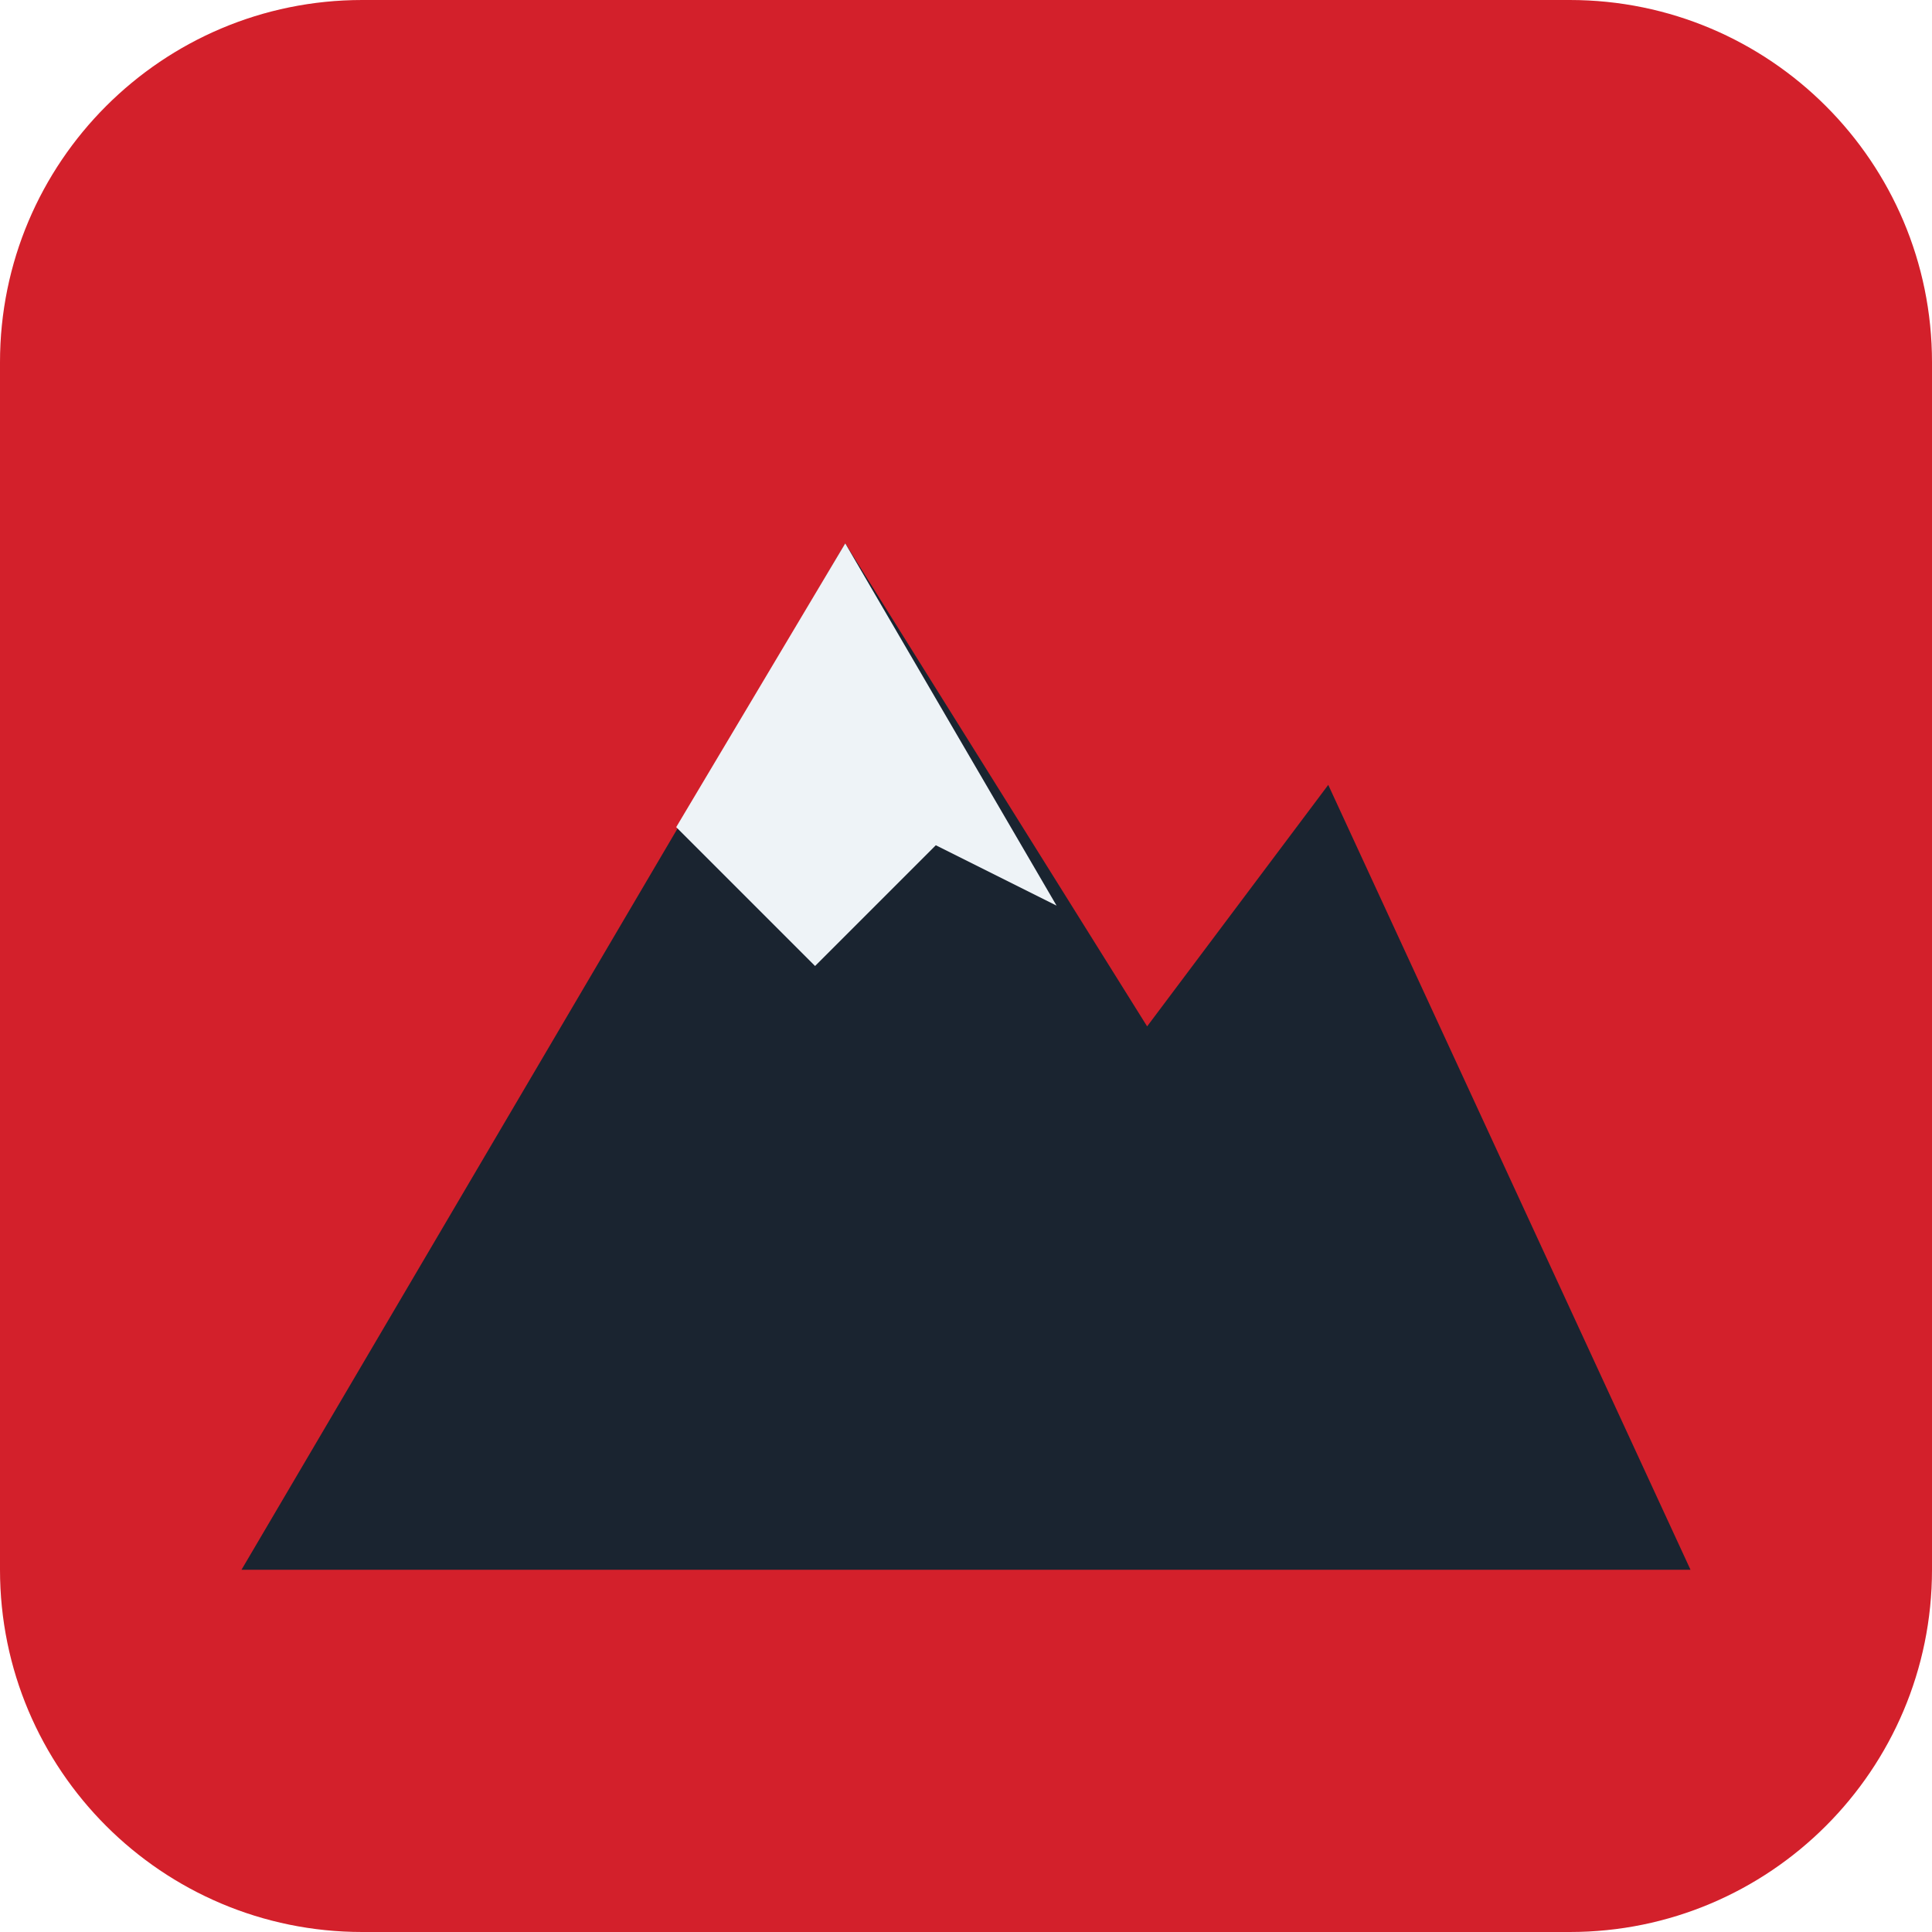
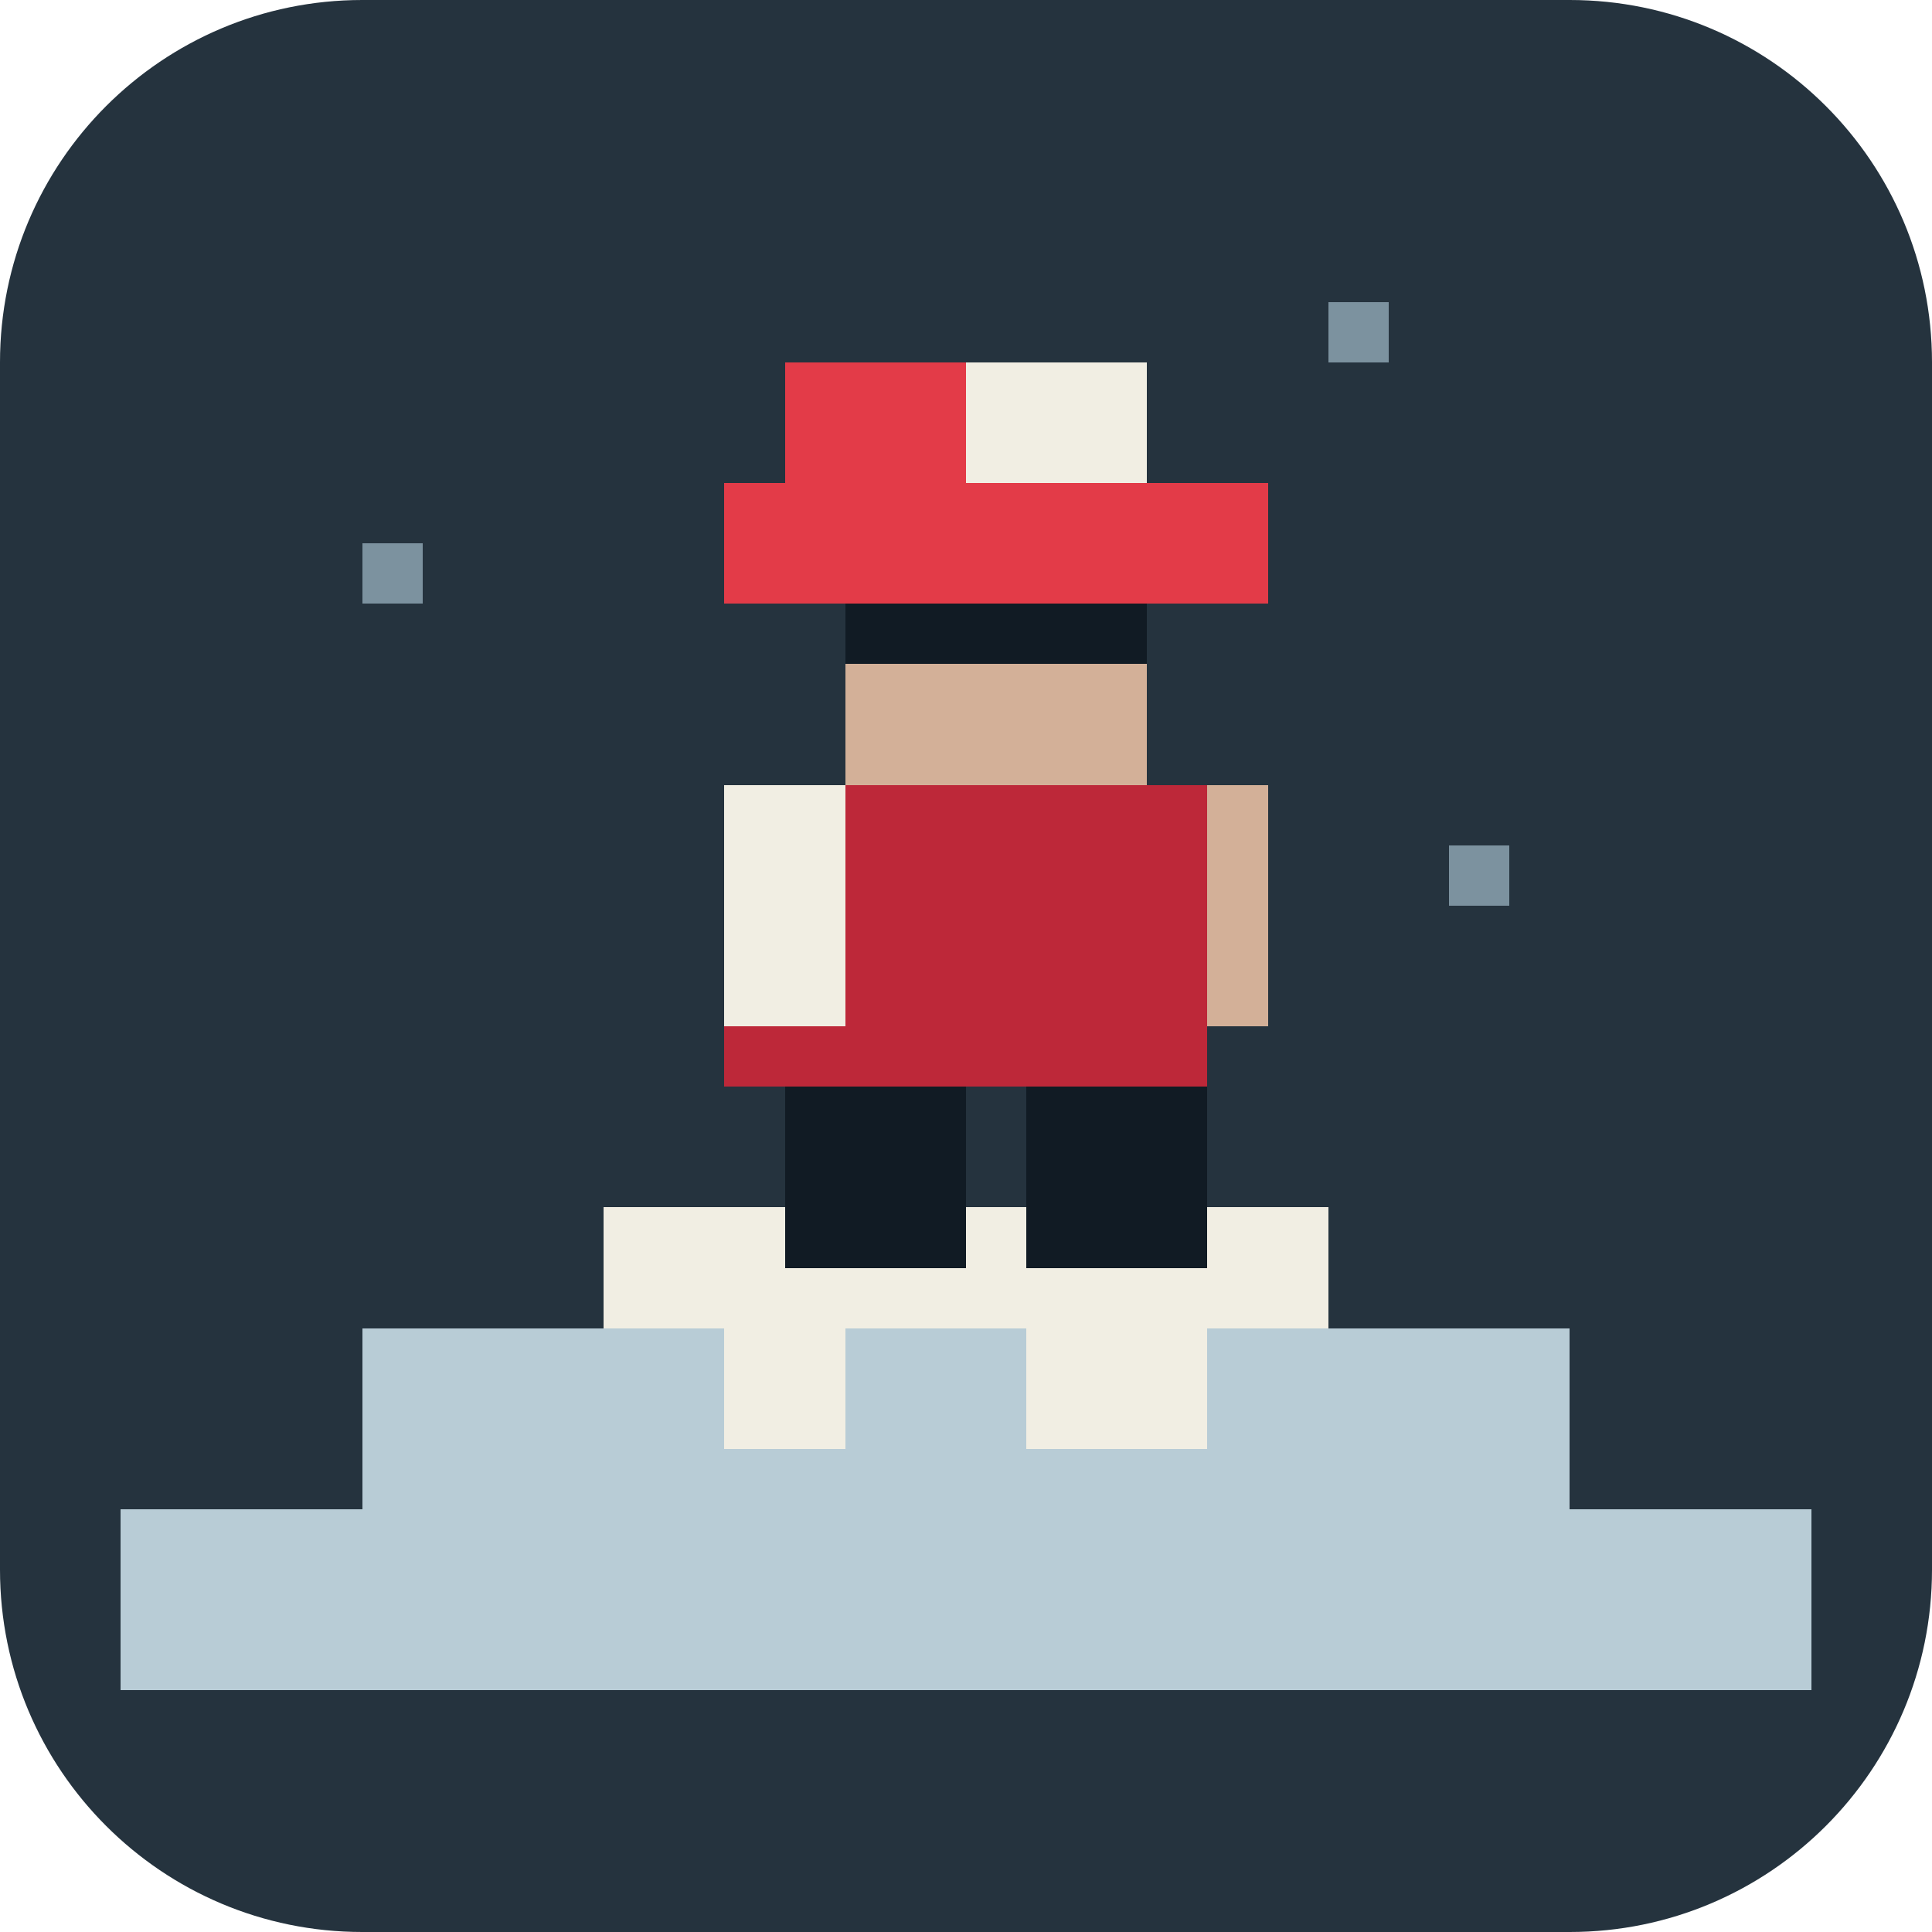
- <svg xmlns="http://www.w3.org/2000/svg" viewBox="0 0 32 32">
-   <rect width="32" height="32" rx="6" fill="#d3202b" />
-   <path d="M4 26 L14 9 L19 17 L22 13 L28 26 Z" fill="#1a2430" />
-   <path d="M14 9 L17.5 15 L15.5 14 L13.5 16 L11.2 13.7 Z" fill="#eef3f7" />
+ <svg xmlns="http://www.w3.org/2000/svg" viewBox="0 0 64 64" shape-rendering="crispEdges">
+   <style>@media (max-width: 24px) { .snow { display: none; } }</style>
+   <rect width="64" height="64" rx="12" fill="#25333e" shape-rendering="geometricPrecision" />
+   <g class="snow" fill="#7c929f">
+     <path d="M12 18h2v2h-2zM48 28h2v2h-2zM44 10h2v2h-2z" />
+   </g>
+   <path d="M4 56v-6h8v-6h8v-4h24v4h8v6h8v6z" fill="#b8ccd6" />
+   <path d="M20 44v-4h24v4h-4v4h-6v-4h-6v4h-4v-4z" fill="#f1eee3" />
+   <path d="M26 34h6v8h-6zM34 34h6v8h-6z" fill="#111b24" />
+   <path d="M24 26h16v10H24z" fill="#bd2839" />
+   <path d="M24 26h4v8h-4z" fill="#f1eee3" />
+   <path d="M40 26h2v8h-2z" fill="#d3b098" />
+   <path d="M28 20h10v6H28z" fill="#d3b098" />
+   <path d="M28 20h10v2H28z" fill="#111b24" />
+   <path d="M26 12h12v4h4v4H24v-4h2z" fill="#e33b48" />
+   <path d="M32 12h6v4h-6z" fill="#f1eee3" />
</svg>
